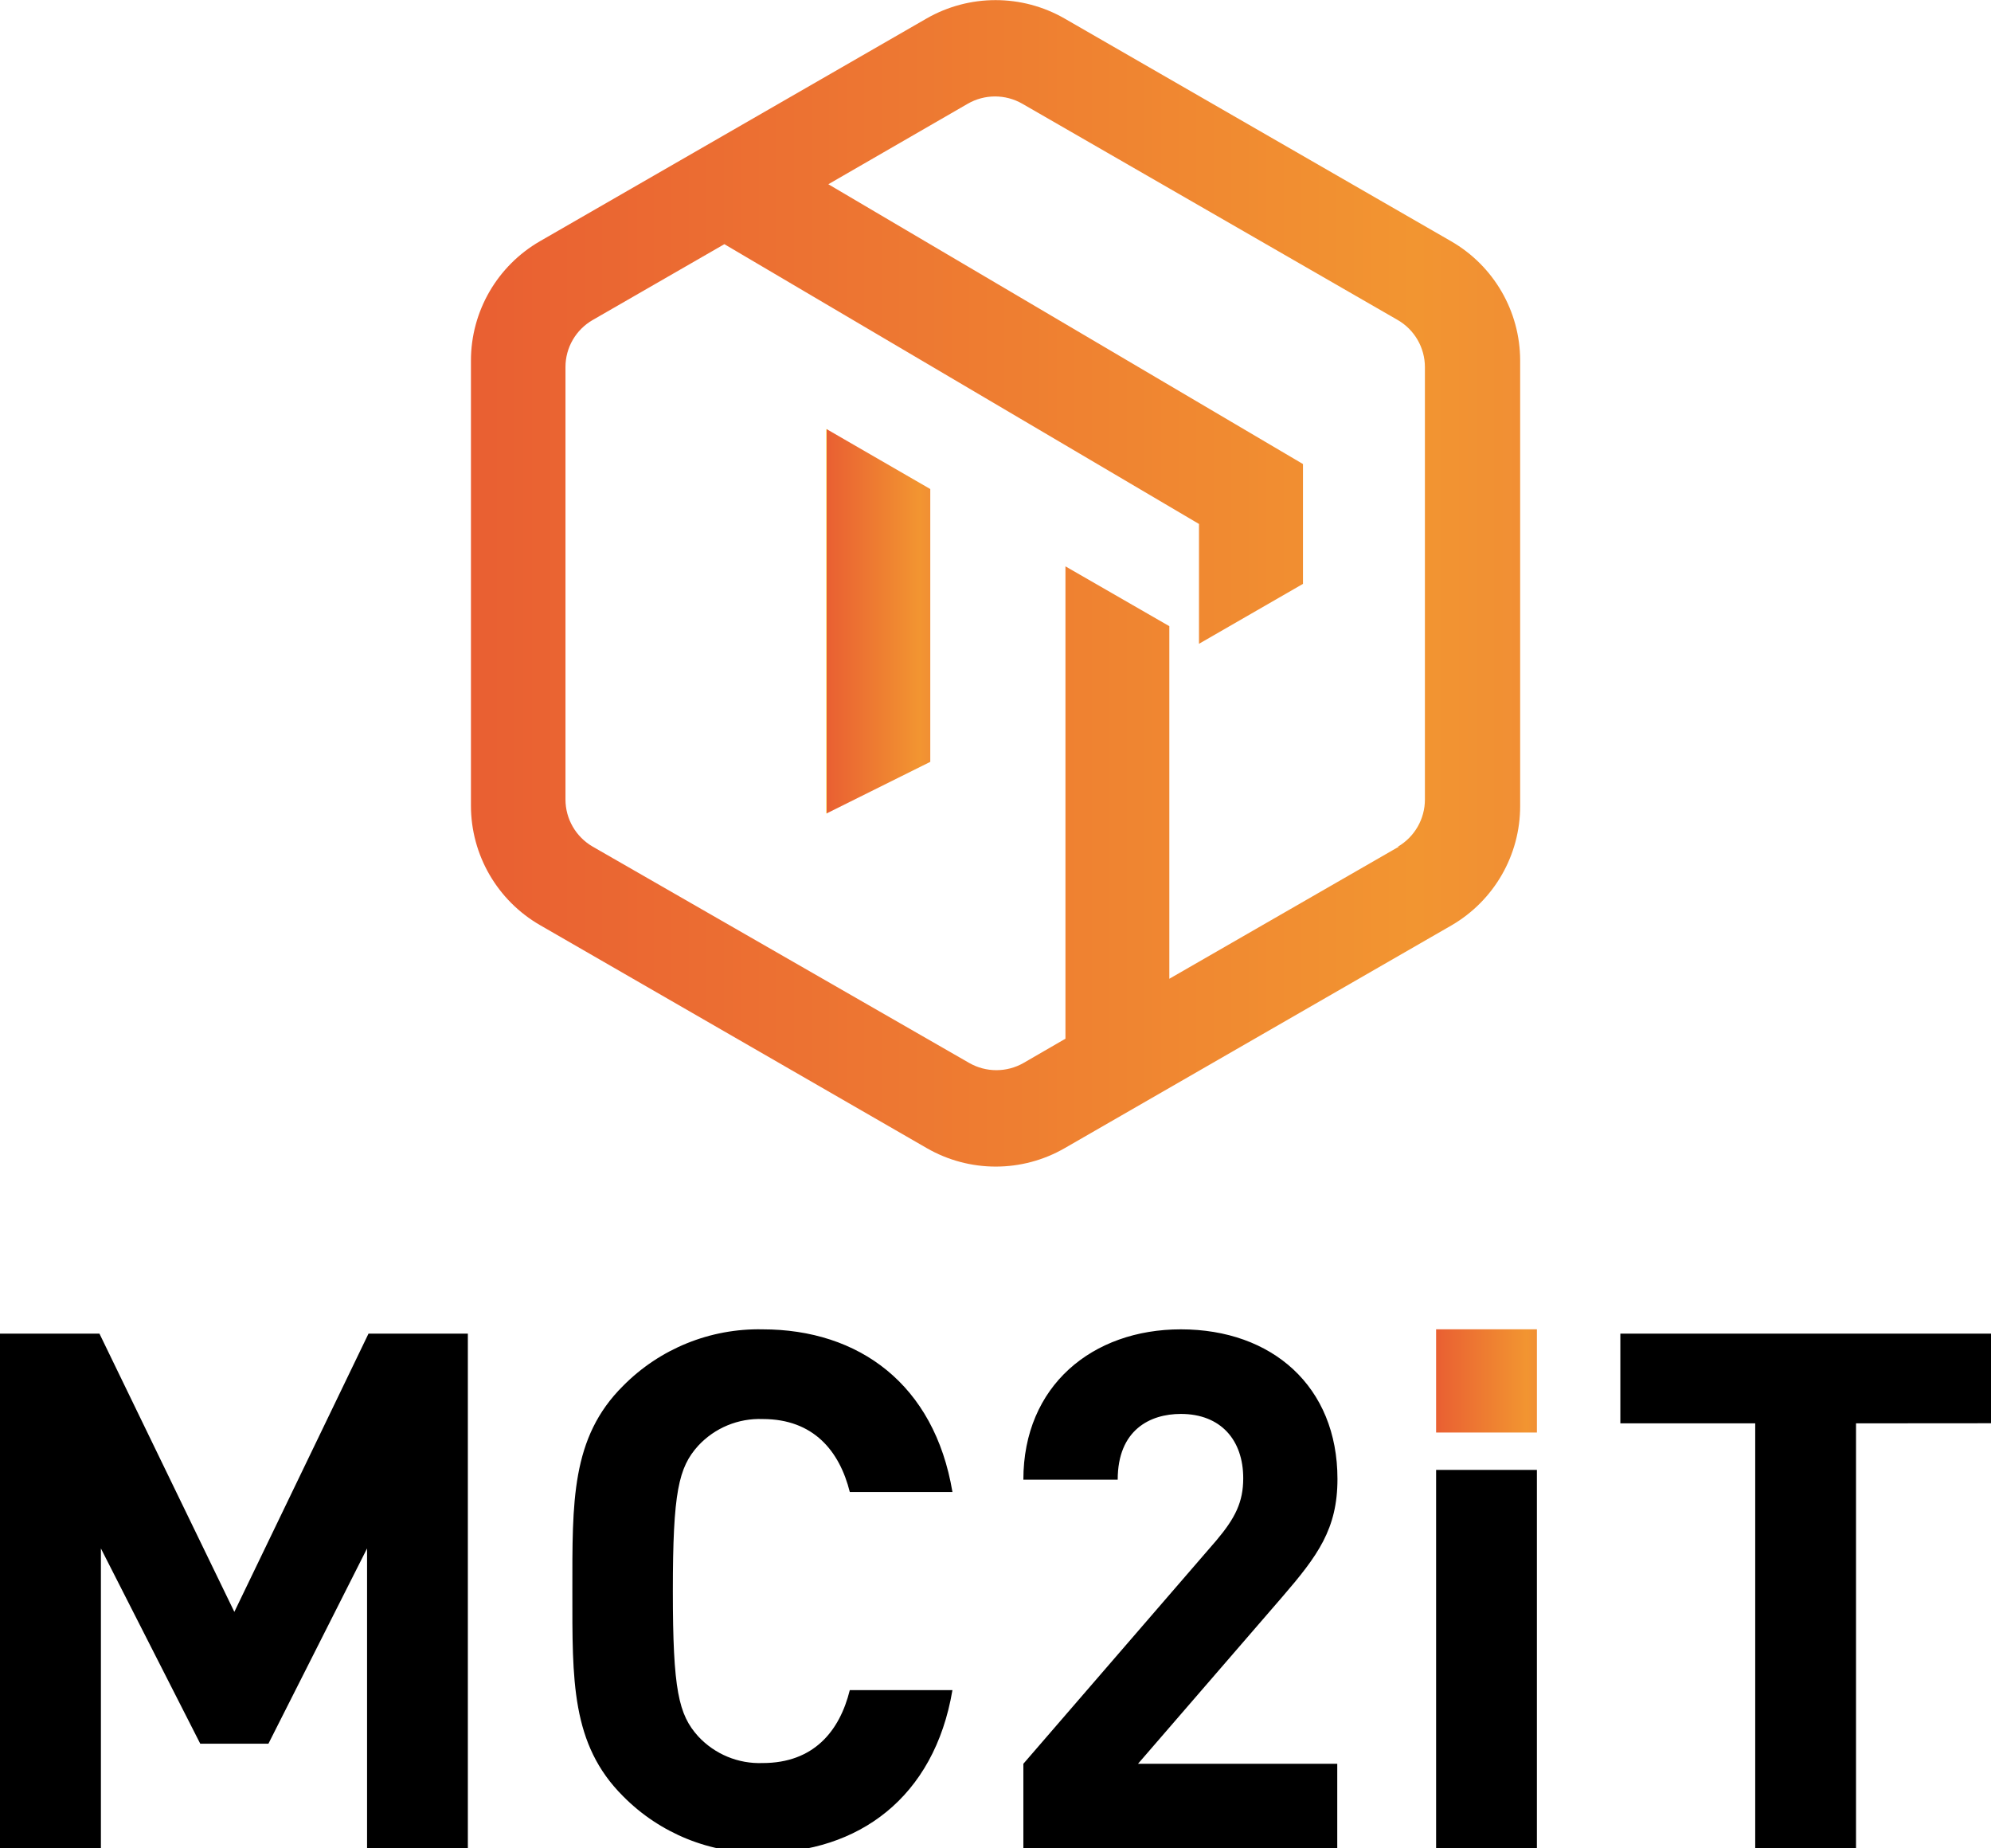
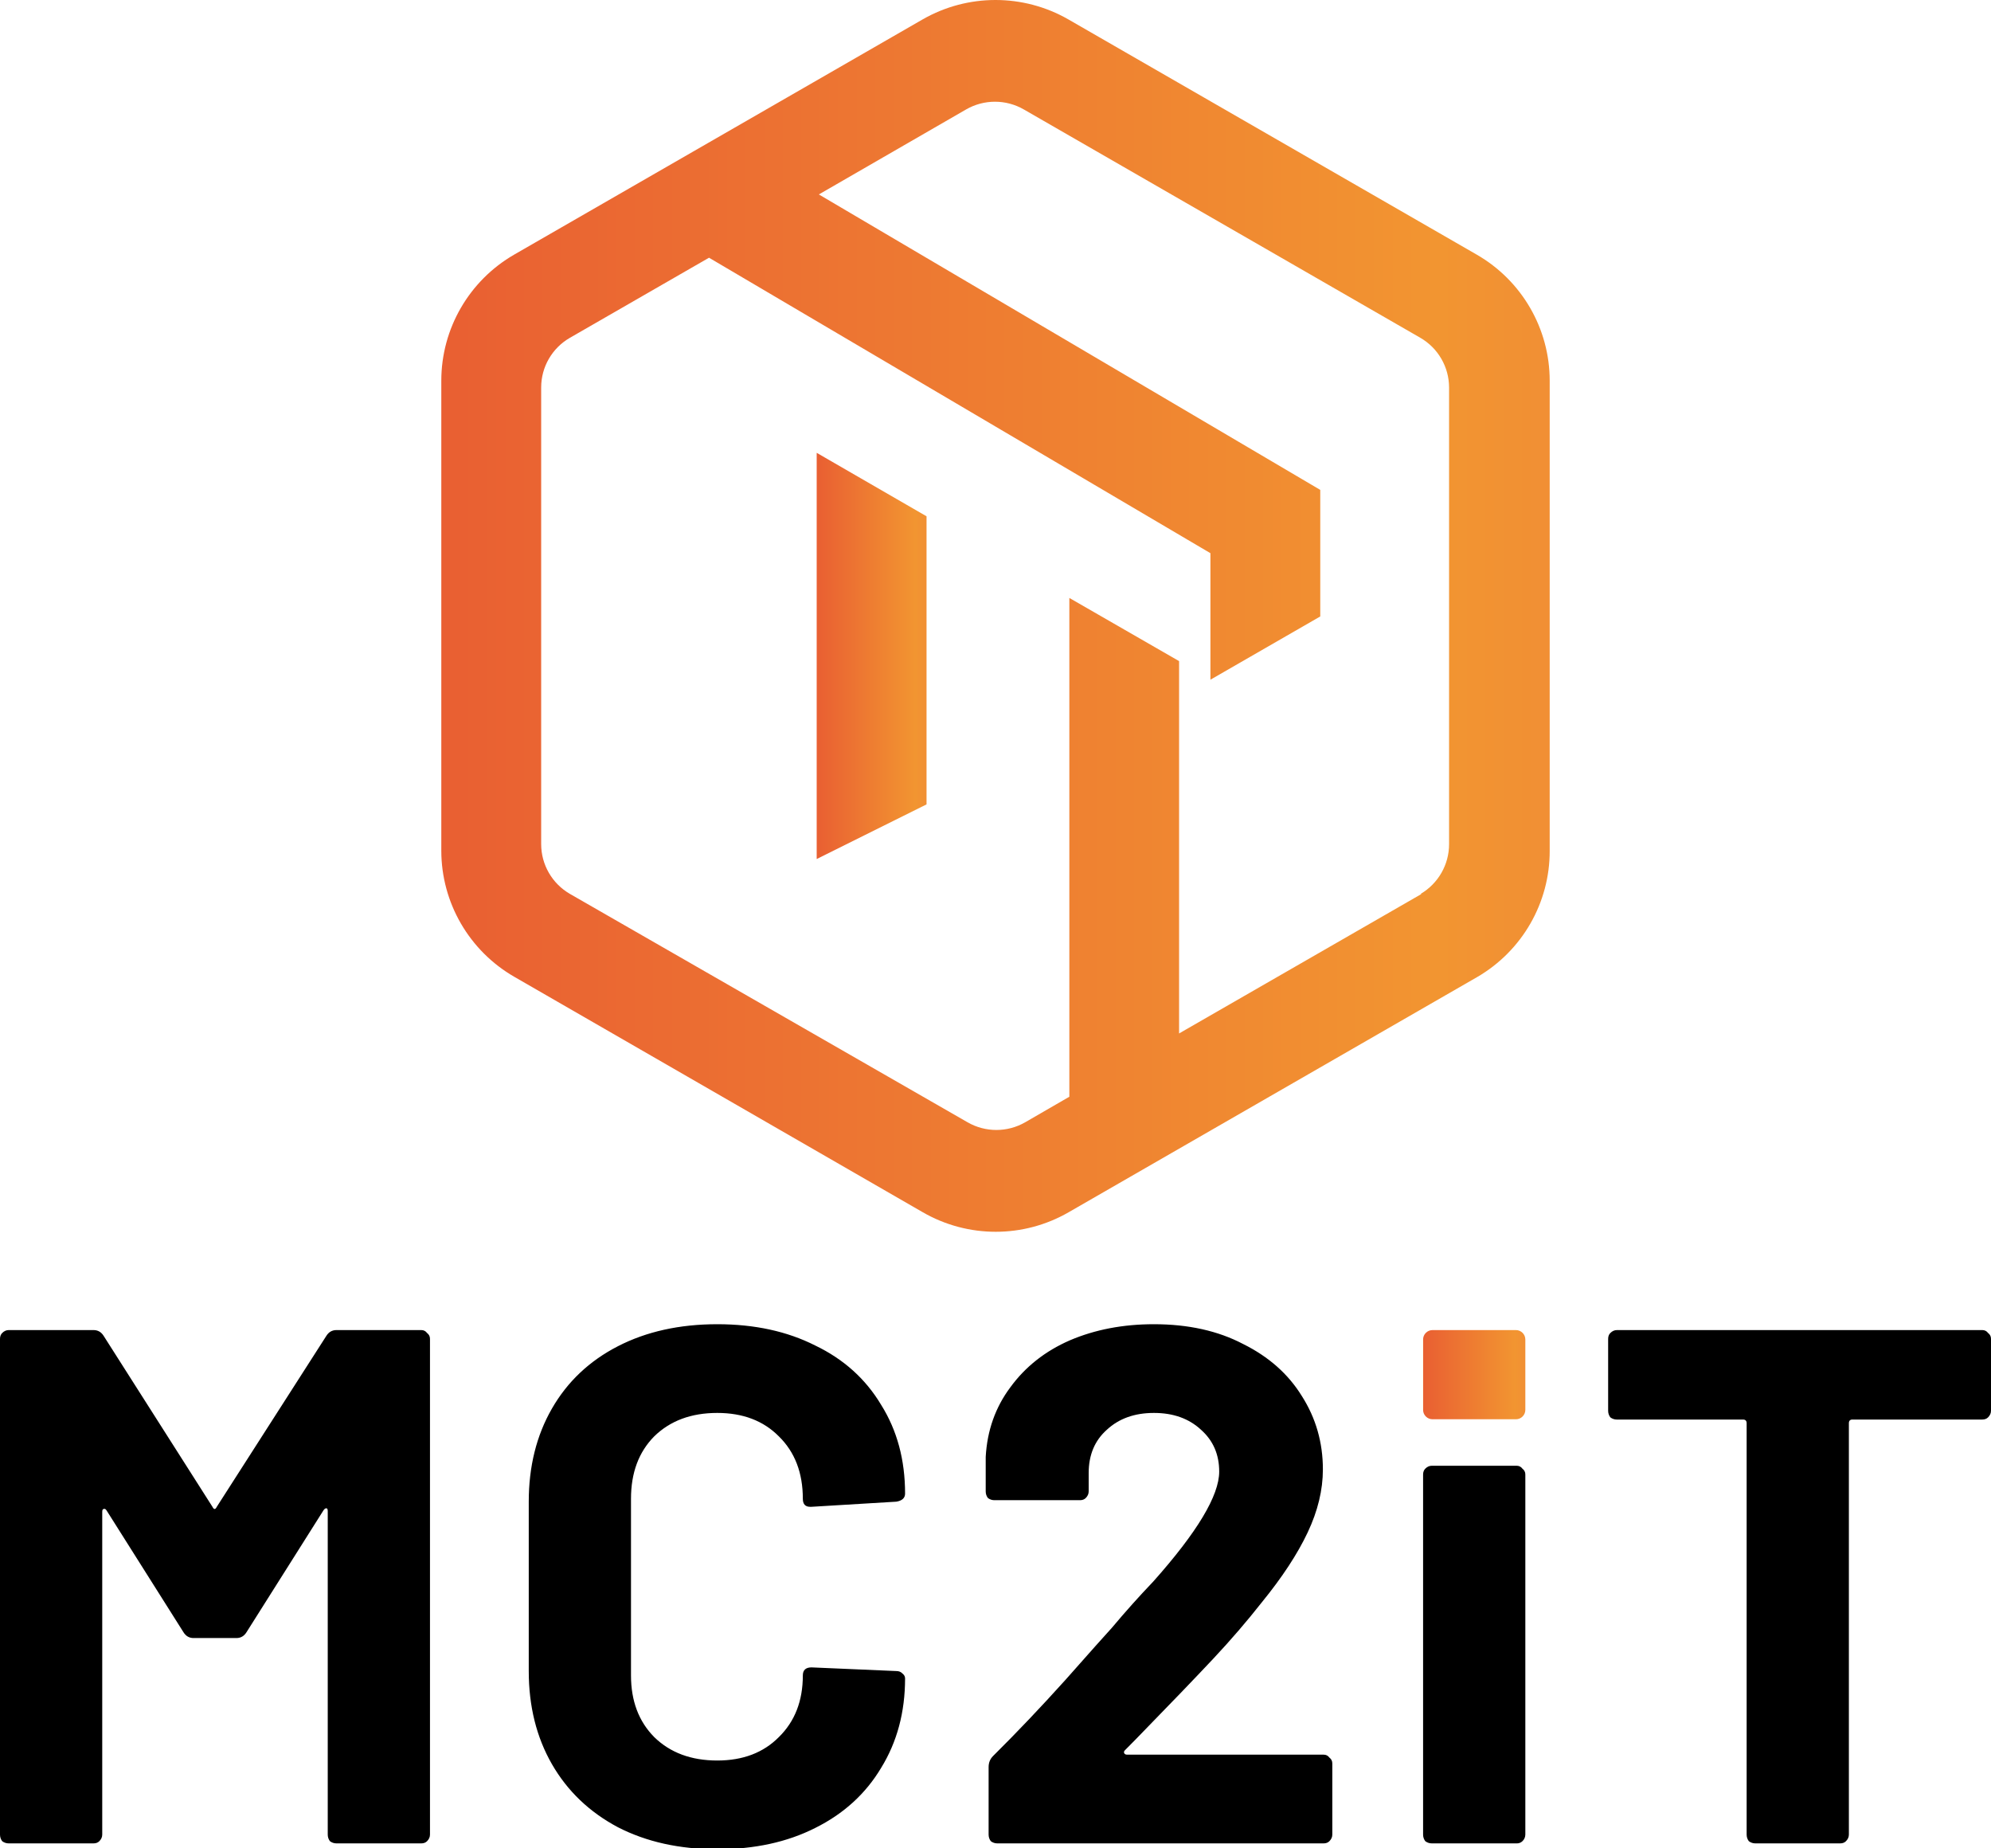
<svg xmlns="http://www.w3.org/2000/svg" xmlns:xlink="http://www.w3.org/1999/xlink" viewBox="0 0 194 180">
  <defs>
    <linearGradient id="a" x1="80.5" x2="90.63" y1="60.66" y2="60.66" gradientUnits="userSpaceOnUse">
      <stop offset="0" stop-color="#ffef26" />
      <stop offset="0" stop-color="#ffea21" />
      <stop offset="0" stop-color="#fed70f" />
      <stop offset="0" stop-color="#fdcc04" />
      <stop offset="0" stop-color="#fdc800" />
      <stop offset="0" stop-color="#e95f32" />
      <stop offset=".9" stop-color="#f29531" />
      <stop offset="1" stop-color="#f18f34" />
    </linearGradient>
    <linearGradient xlink:href="#a" id="c" x1="233.56" x2="335.82" y1="373.28" y2="373.28" gradientTransform="matrix(1.00015 0 0 .99773 -187.749 -315.61)" />
-     <linearGradient xlink:href="#a" id="d" x1="139.91" x2="149.73" y1="135.72" y2="135.72" gradientTransform="matrix(1.00015 0 0 .99773 0 -.883)" />
-     <linearGradient xlink:href="#a" id="b" x1="80.5" x2="90.63" y1="60.66" y2="60.66" gradientTransform="scale(1.00015 .99773)" gradientUnits="userSpaceOnUse" />
+     <linearGradient xlink:href="#a" id="d" x1="80.5" x2="90.63" y1="60.66" y2="60.66" gradientTransform="scale(1.00015 .99773)" gradientUnits="userSpaceOnUse" />
+     <linearGradient xlink:href="#a" id="b" x1="138.664" x2="148.626" y1="133.92" y2="133.92" gradientUnits="userSpaceOnUse" />
  </defs>
-   <path fill="url(#b)" d="m80.512 79.26 10.132-5.04V47.642l-10.132-5.856Z" />
-   <path fill="url(#c)" d="m90.294 1.796-37.676 21.7a13.472 13.44 0 0 0-6.73 11.634v43.361a13.482 13.45 0 0 0 6.73 11.634l37.676 21.72a13.432 13.4 0 0 0 13.462 0l37.666-21.69a13.472 13.44 0 0 0 6.7-11.664V35.13a13.462 13.43 0 0 0-6.74-11.634l-37.666-21.7a13.482 13.45 0 0 0-13.422 0zm46.007 80.686-22.363 12.87v-34.35l-10.122-5.827v46.015l-4.07 2.355a5.32 5.308 0 0 1-5.321 0L57.759 82.482a5.32 5.308 0 0 1-2.66-4.6V35.76a5.3 5.288 0 0 1 2.66-4.59l12.822-7.383 46.247 27.258v11.673l10.132-5.837V45.207L80.712 17.949l13.583-7.842a5.32 5.308 0 0 1 5.32 0l36.566 21.062a5.32 5.308 0 0 1 2.66 4.59v42.124a5.34 5.328 0 0 1-2.63 4.599z" />
-   <path d="M35.766 180.067v-29.218l-9.612 19.024h-6.641L9.832 150.85v29.228H0v-50.155h9.691l13.143 27.106 13.072-27.106h9.681v50.135zm38.525.43a18.523 18.456 0 0 1-13.571-5.502c-5.09-5.062-4.95-11.33-4.95-20s-.14-14.948 4.95-19.99a18.523 18.456 0 0 1 13.572-5.501c9.402 0 16.753 5.351 18.513 15.845H82.803c-1-3.987-3.53-7.106-8.482-7.106a8.131 8.102 0 0 0-6.29 2.601c-1.91 2.113-2.47 4.505-2.47 14.151s.56 12.047 2.47 14.16a8.131 8.102 0 0 0 6.29 2.6c4.951 0 7.492-3.097 8.482-7.104h10.001c-1.77 10.494-9.191 15.844-18.513 15.844zm25.424-.43v-8.24l18.803-21.755c1.84-2.182 2.62-3.738 2.62-6.059 0-3.727-2.19-6.268-6.08-6.268-3 0-6.151 1.554-6.151 6.407h-9.192c0-9.148 6.721-14.648 15.343-14.648 8.901 0 15.262 5.57 15.262 14.58 0 4.861-1.91 7.463-5.37 11.478l-14.063 16.264H130.3v8.24zm40.217 0v-36.87h9.821v36.87zm40.916-41.405v41.405h-9.822v-41.405h-13.142v-8.74H194v8.73z" class="cls-3" />
-   <path fill="url(#d)" d="M139.932 129.5h9.821v10.057h-9.821z" />
+   <path d="M193.152 129.576q.353 0 .565.286.283.214.283.571v7.001q0 .357-.283.643-.212.214-.565.214h-12.647q-.353 0-.353.358v40.075q0 .358-.283.643-.211.215-.565.215h-8.266q-.353 0-.636-.215-.212-.285-.212-.643V138.65q0-.358-.353-.358h-12.294q-.353 0-.636-.214-.212-.286-.212-.643v-7q0-.358.212-.572.283-.286.636-.286z" font-family="Barlow" font-size="71.043" font-weight="700" letter-spacing="2.004" style="-inkscape-font-specification:&quot;Barlow Bold&quot;" />
+   <rect width="9.962" height="8.689" x="138.664" y="129.576" fill="url(#b)" ry=".919" />
+   <path d="M139.512 179.582c-.235 0-.447-.072-.636-.215a1.052 1.052 0 0 1-.212-.643V143.65c0-.238.071-.429.212-.571.189-.19.4-.286.636-.286h8.267a.67.67 0 0 1 .565.286.681.681 0 0 1 .282.571v35.075a.893.893 0 0 1-.282.643.76.76 0 0 1-.565.215zm-29.901-9.072q-.14.142-.07.285t.282.143h19.147q.354 0 .565.286.283.214.283.571v6.93q0 .357-.283.642-.211.215-.565.215H97.177q-.354 0-.636-.215-.212-.285-.212-.643v-6.572q0-.643.424-1.071 3.462-3.43 7.065-7.43 3.603-4.072 4.522-5.072 1.978-2.357 4.027-4.5 6.43-7.215 6.43-10.716 0-2.5-1.767-4.072-1.766-1.643-4.592-1.643-2.827 0-4.593 1.643-1.766 1.572-1.766 4.215v1.786q0 .357-.283.643-.212.214-.565.214h-8.337q-.353 0-.636-.214-.212-.286-.212-.643v-3.357q.212-3.858 2.402-6.787 2.19-3 5.794-4.572 3.674-1.571 8.196-1.571 5.016 0 8.69 1.928 3.744 1.858 5.723 5.072 2.049 3.215 2.049 7.144 0 3-1.484 6.144-1.484 3.143-4.451 6.786-2.19 2.786-4.734 5.5-2.543 2.715-7.56 7.859zm-39.721 9.643q-5.51 0-9.68-2.143-4.168-2.214-6.429-6.143-2.26-3.93-2.26-9.073v-16.502q0-5.143 2.26-9.072 2.261-3.93 6.43-6.072 4.168-2.143 9.679-2.143 5.44 0 9.538 2.071 4.169 2 6.43 5.787 2.331 3.714 2.331 8.643 0 .643-.848.786l-8.266.5h-.141q-.707 0-.707-.785 0-3.787-2.332-6.073-2.26-2.286-6.005-2.286-3.815 0-6.147 2.286-2.26 2.286-2.26 6.073v17.216q0 3.714 2.26 6 2.332 2.286 6.147 2.286 3.745 0 6.005-2.286 2.332-2.286 2.332-6 0-.786.848-.786l8.266.357q.353 0 .565.214.283.215.283.5 0 4.93-2.332 8.716-2.26 3.786-6.429 5.858-4.098 2.071-9.538 2.071zm-38.096-50.005q.353-.572.989-.572h8.266q.353 0 .565.286.283.214.283.571v48.291q0 .358-.283.643-.212.215-.565.215h-8.266q-.354 0-.636-.215-.212-.285-.212-.643v-31.503q0-.286-.141-.286-.142 0-.283.214l-7.49 11.859q-.352.571-.988.571h-4.169q-.636 0-.989-.571l-7.49-11.859q-.14-.214-.282-.142-.141 0-.141.285v31.432q0 .358-.283.643-.212.215-.565.215H.848q-.353 0-.636-.215-.212-.285-.212-.643v-48.29q0-.358.212-.572.283-.286.636-.286h8.266q.636 0 .99.572L20.7 146.792q.212.429.424 0z" font-family="Barlow" font-size="71.043" font-weight="700" letter-spacing="2.004" style="-inkscape-font-specification:&quot;Barlow Bold&quot;" />
+   <path fill="url(#c)" d="m90.294 1.796-37.676 21.7a13.472 13.44 0 0 0-6.73 11.634v43.361a13.482 13.45 0 0 0 6.73 11.634l37.676 21.72a13.432 13.4 0 0 0 13.462 0l37.666-21.69a13.472 13.44 0 0 0 6.7-11.664V35.13a13.462 13.43 0 0 0-6.74-11.634l-37.666-21.7a13.482 13.45 0 0 0-13.422 0zm46.007 80.686-22.363 12.87v-34.35l-10.122-5.827v46.015l-4.07 2.355a5.32 5.308 0 0 1-5.321 0L57.759 82.482a5.32 5.308 0 0 1-2.66-4.6V35.76a5.3 5.288 0 0 1 2.66-4.59l12.822-7.383 46.247 27.258v11.673l10.132-5.837V45.207L80.712 17.949l13.583-7.842a5.32 5.308 0 0 1 5.32 0l36.566 21.062a5.32 5.308 0 0 1 2.66 4.59v42.124a5.34 5.328 0 0 1-2.63 4.599z" transform="matrix(1.0564 0 0 1.05599 -5.476 -.012)" />
+   <path fill="url(#d)" d="m80.512 79.26 10.132-5.04V47.642l-10.132-5.856Z" transform="matrix(1.0564 0 0 1.05599 -5.476 -.012)" />
</svg>
